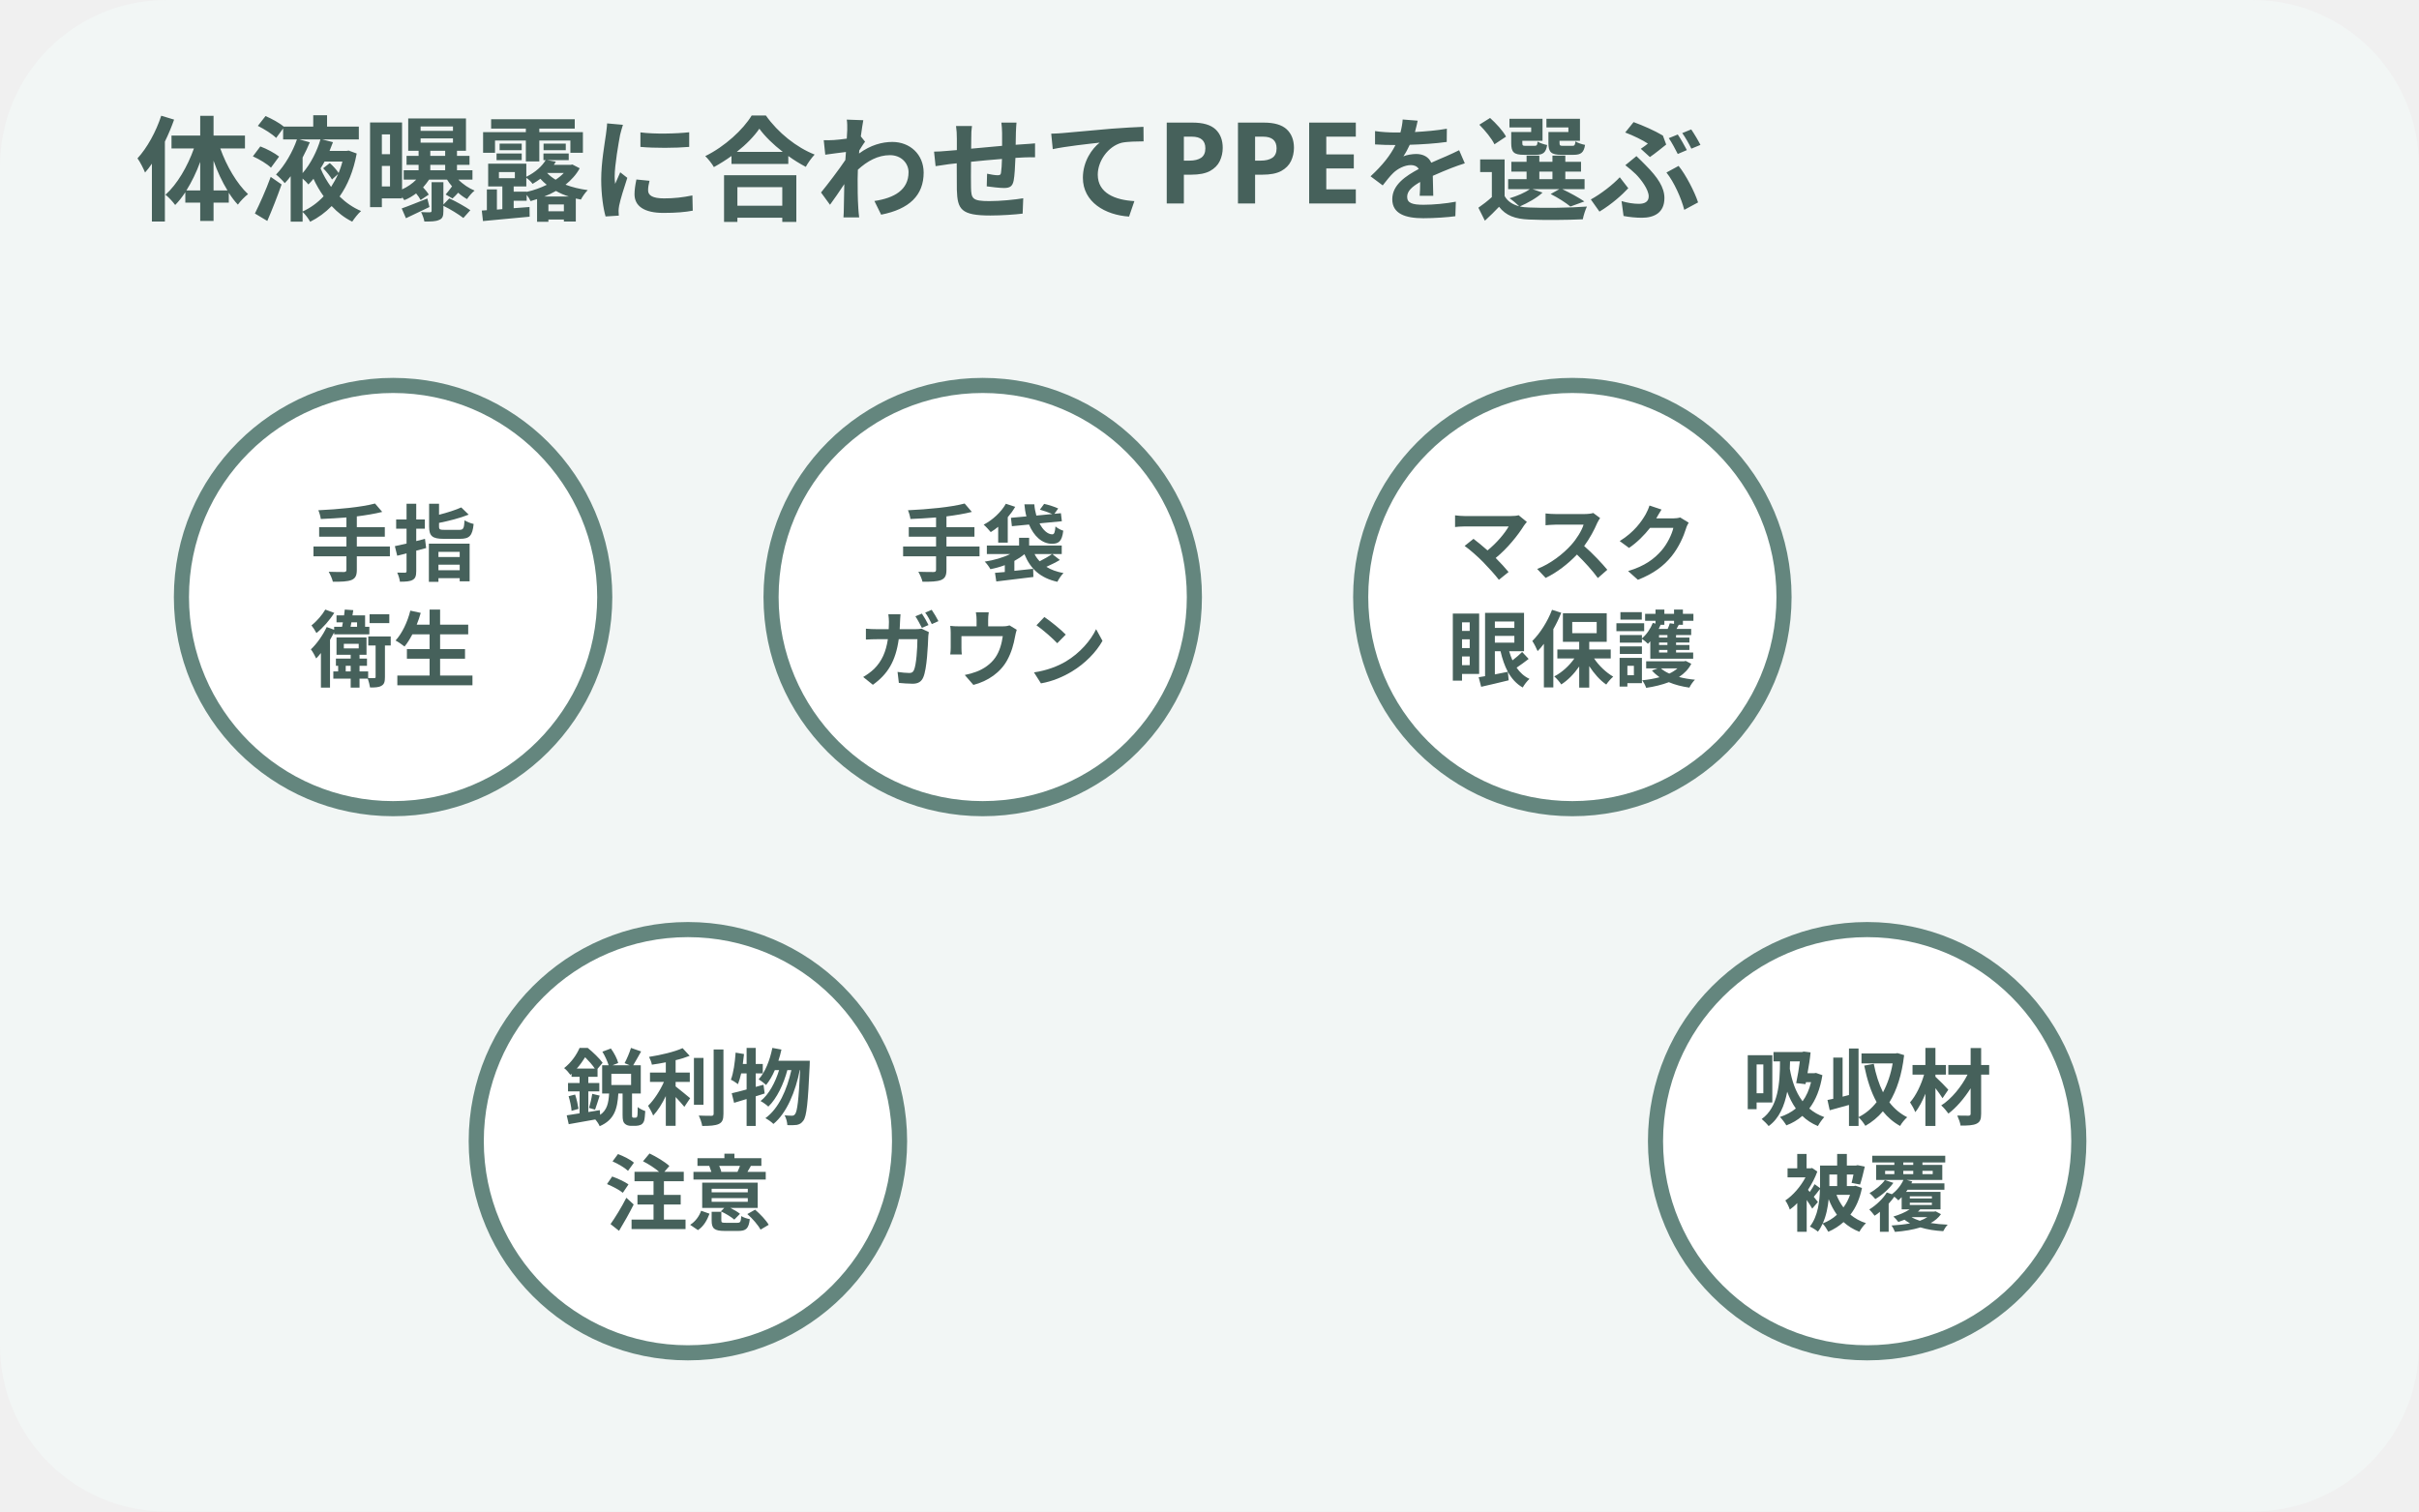
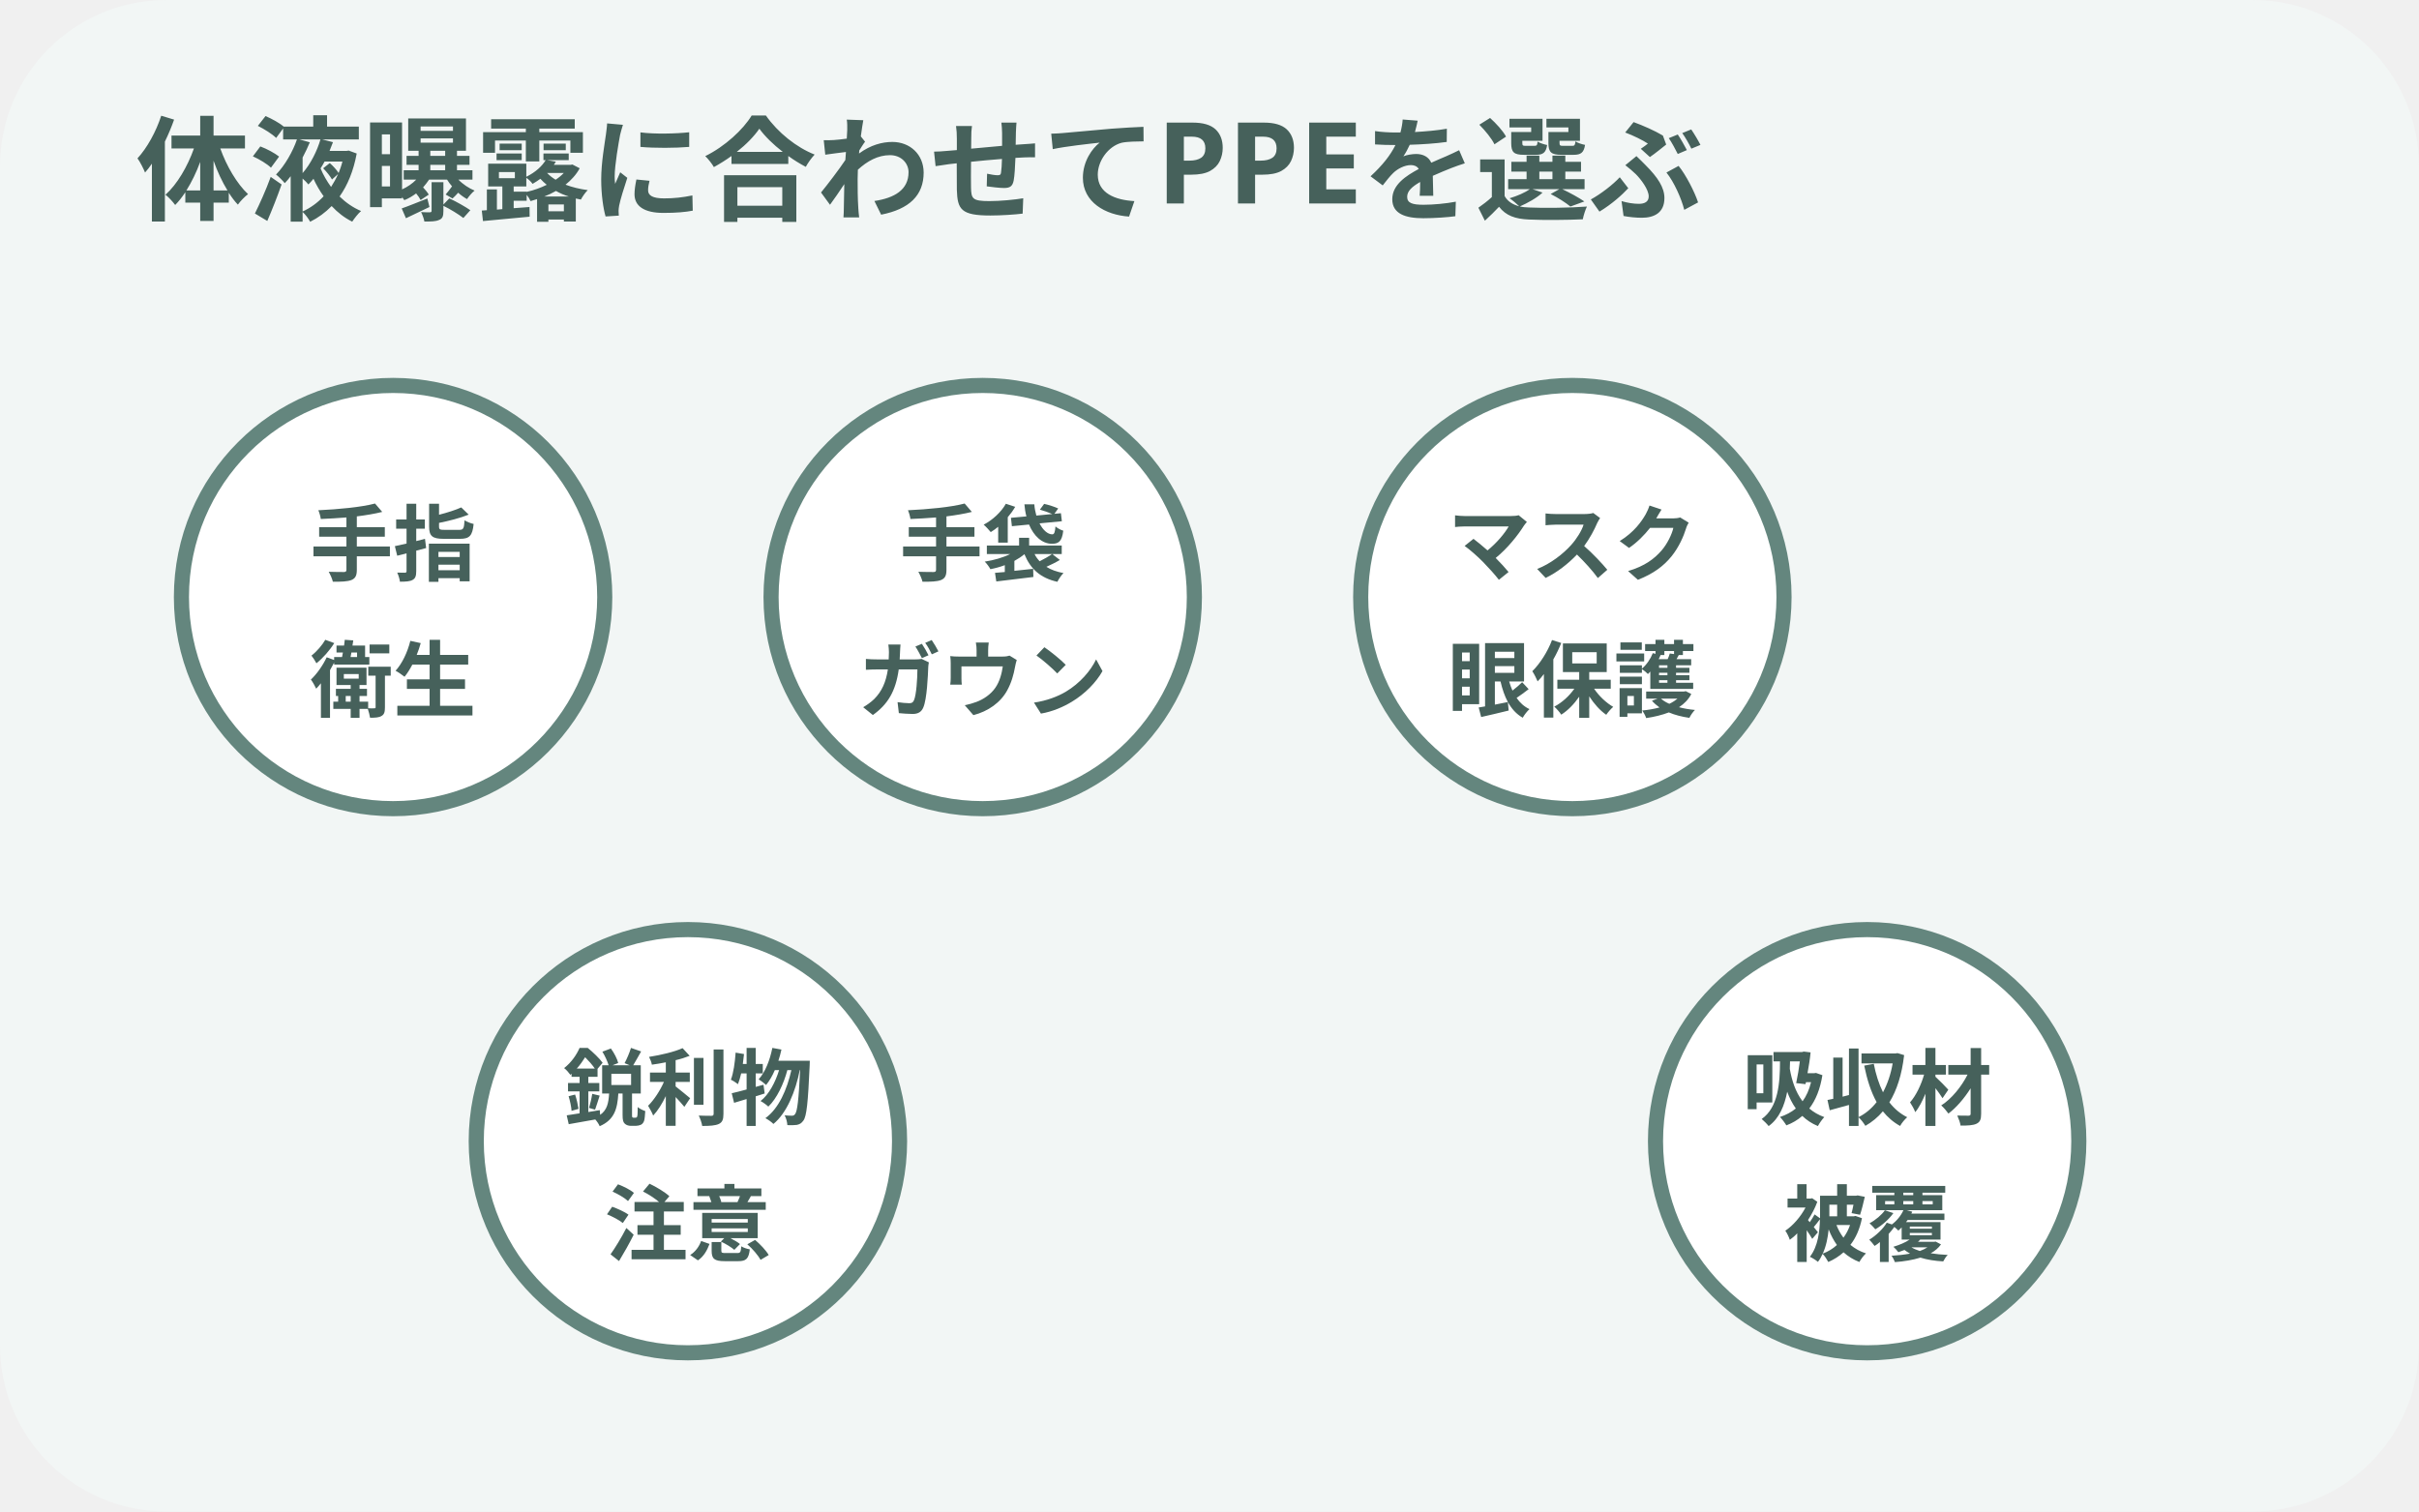
<svg xmlns="http://www.w3.org/2000/svg" viewBox="0 0 320 200" role="img" aria-labelledby="t d">
  <rect width="320" height="200" rx="22" fill="#f2f6f5" />
  <text x="18" y="28" fill="#46615b" font-family="sans-serif" font-size="15" font-weight="700">体液曝露に合わせてPPEを選ぶ</text>
  <g fill="#fff" stroke="#64867e" stroke-width="2">
    <circle cx="52" cy="79" r="28" />
    <circle cx="130" cy="79" r="28" />
    <circle cx="208" cy="79" r="28" />
    <circle cx="91" cy="151" r="28" />
    <circle cx="247" cy="151" r="28" />
  </g>
  <g font-family="sans-serif" text-anchor="middle" fill="#46615b" font-size="11" font-weight="700">
    <text x="52" y="76">手指</text>
-     <text x="52" y="90">衛生</text>
+     <text x="52" y="94">衛生</text>
    <text x="130" y="76">手袋</text>
-     <text x="130" y="90">ガウン</text>
+     <text x="130" y="94">ガウン</text>
    <text x="208" y="76">マスク</text>
-     <text x="208" y="90">眼保護</text>
+     <text x="208" y="94">眼保護</text>
    <text x="91" y="148">鋭利物</text>
-     <text x="91" y="162">注意</text>
+     <text x="91" y="166">注意</text>
    <text x="247" y="148">吸収材</text>
-     <text x="247" y="162">被覆</text>
+     <text x="247" y="166">被覆</text>
  </g>
</svg>
